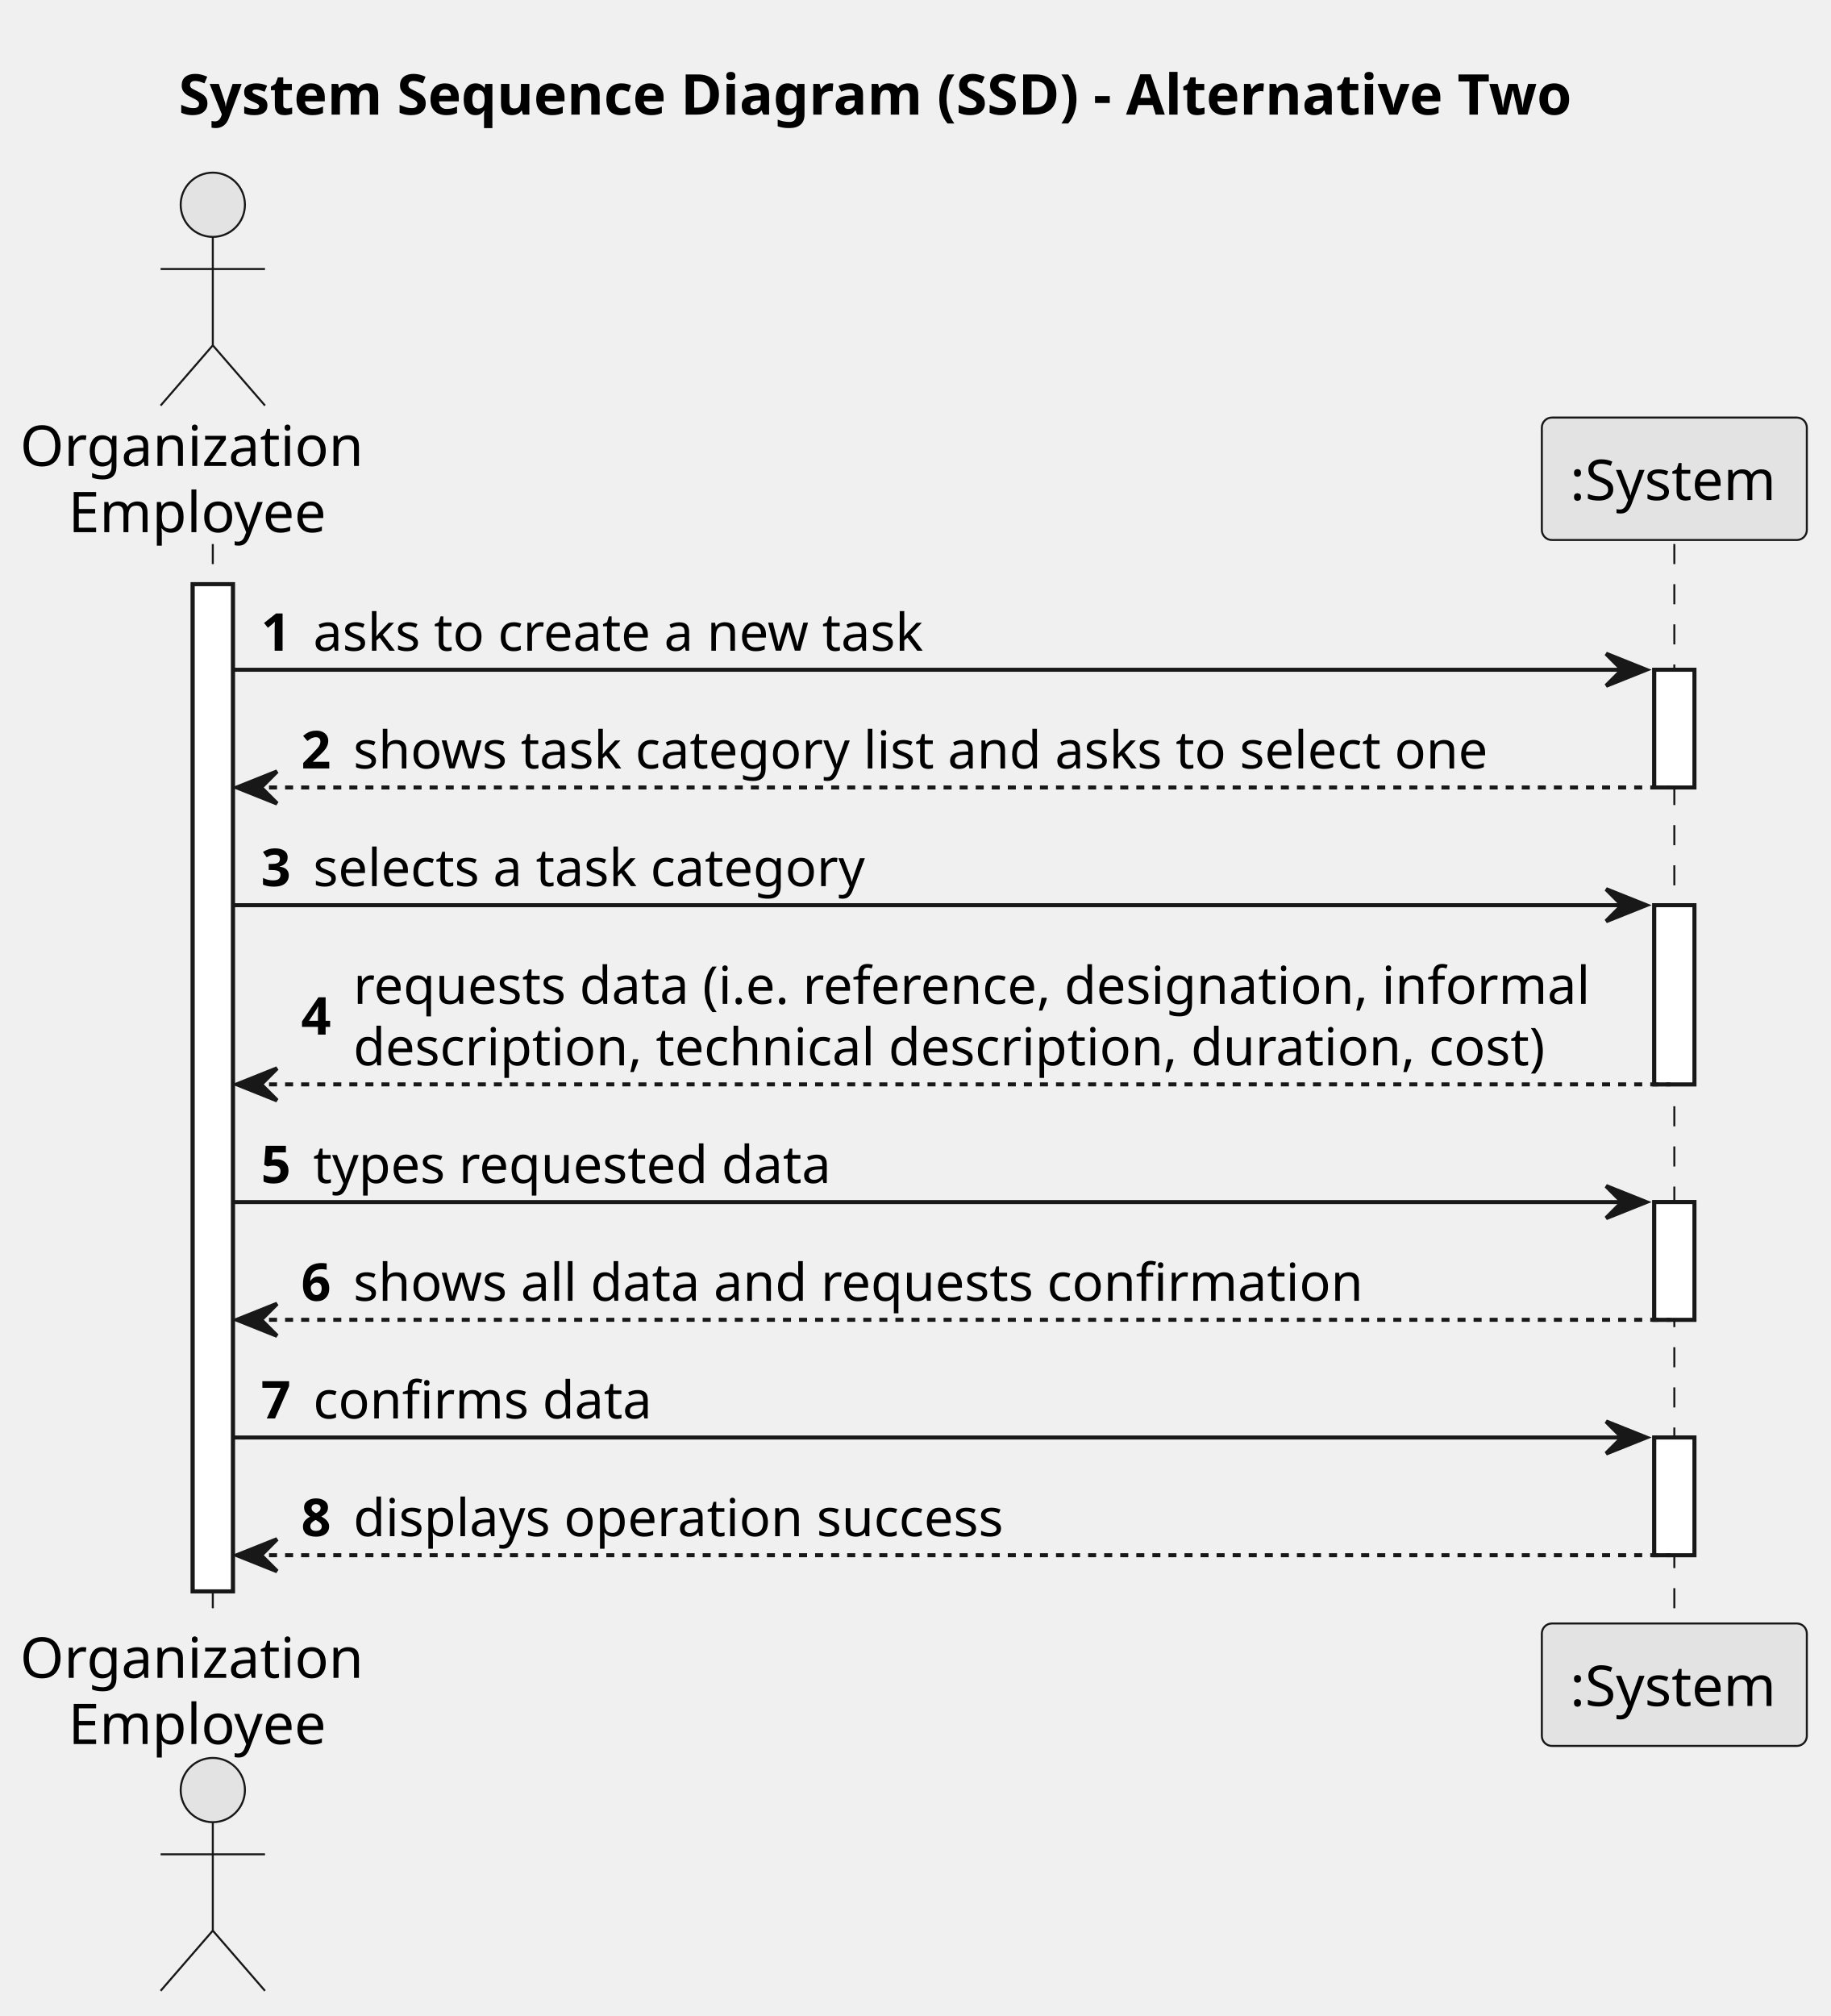
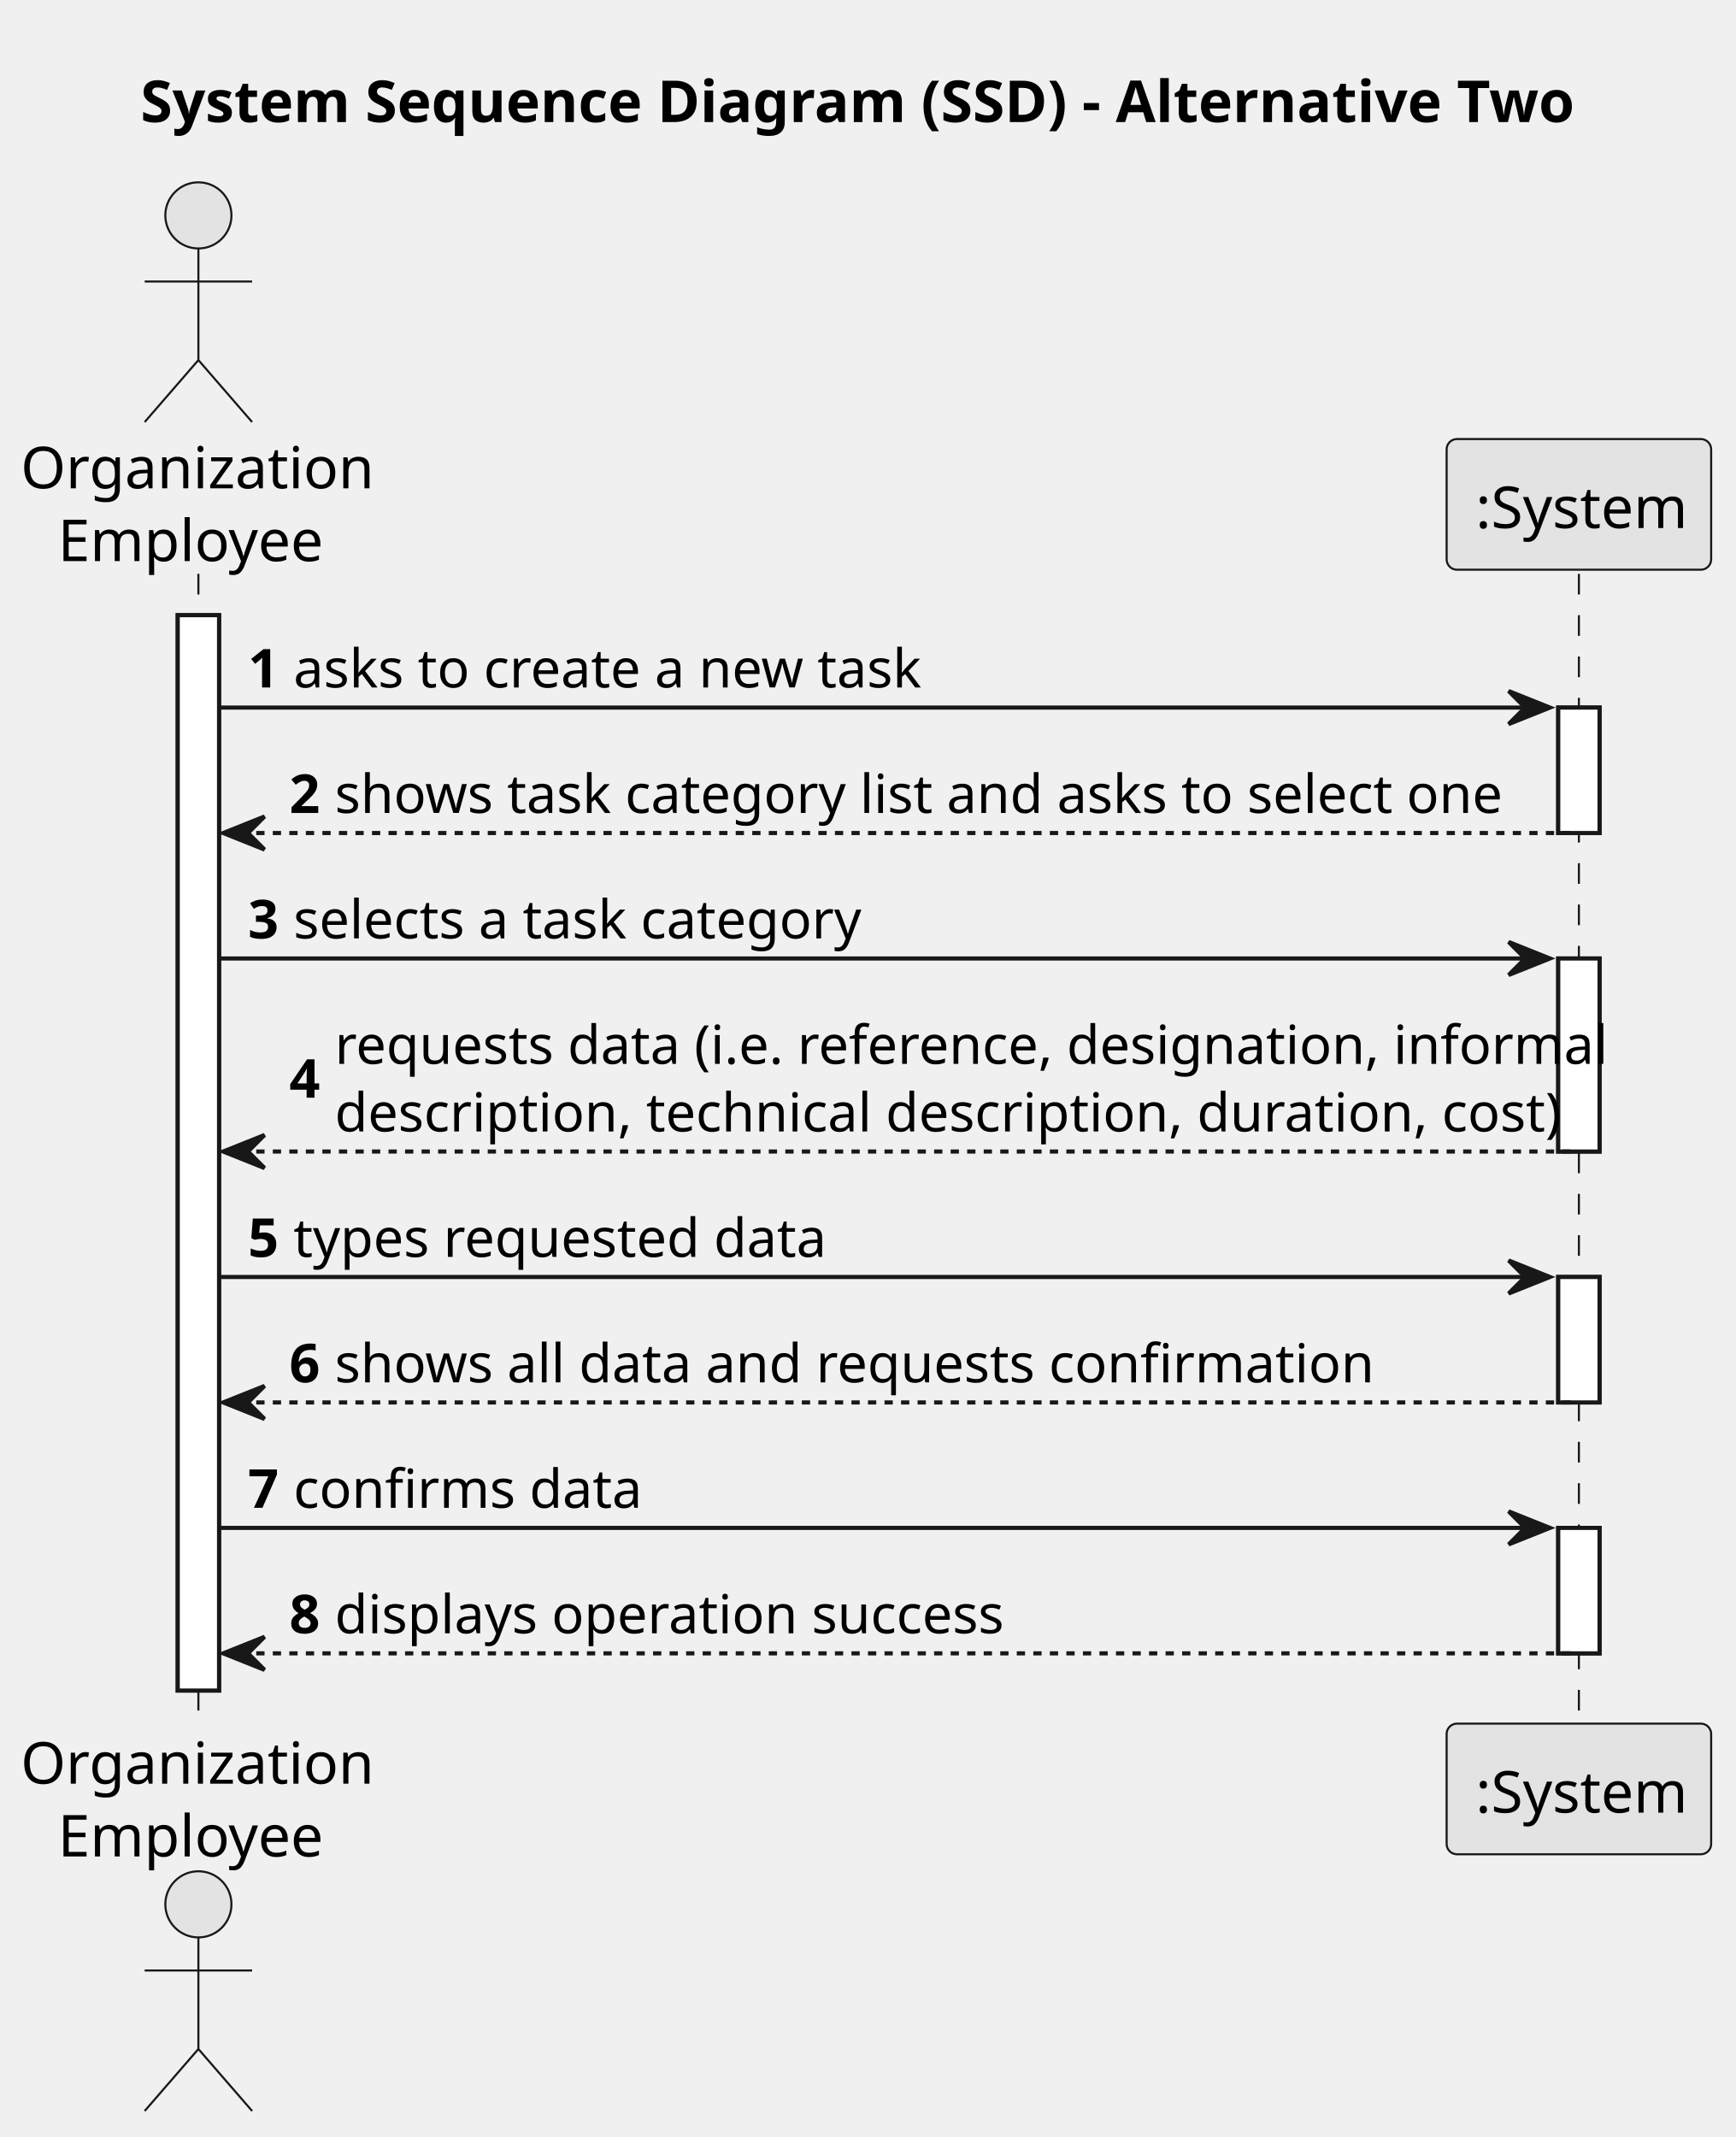
- <svg xmlns="http://www.w3.org/2000/svg" contentStyleType="text/css" height="502px" preserveAspectRatio="none" style="width:456px;height:502px;background:#FFFFFF;" version="1.1" viewBox="0 0 456 502" width="456px" zoomAndPan="magnify">
+ <svg xmlns="http://www.w3.org/2000/svg" contentStyleType="text/css" height="517px" preserveAspectRatio="none" style="width:420px;height:517px;background:#FFFFFF;" version="1.1" viewBox="0 0 420 517" width="420px" zoomAndPan="magnify">
  <defs />
  <g>
-     <text fill="#000000" font-family="sans-serif" font-size="14" font-weight="bold" lengthAdjust="spacing" textLength="365" x="44.5" y="28.535">System Sequence Diagram (SSD) - Alternative Two</text>
-     <rect fill="#FFFFFF" height="250.795" style="stroke:#181818;stroke-width:1.0;" width="10" x="48" y="145.465" />
-     <rect fill="#FFFFFF" height="29.311" style="stroke:#181818;stroke-width:1.0;" width="10" x="412" y="166.775" />
-     <rect fill="#FFFFFF" height="44.621" style="stroke:#181818;stroke-width:1.0;" width="10" x="412" y="225.397" />
-     <rect fill="#FFFFFF" height="29.311" style="stroke:#181818;stroke-width:1.0;" width="10" x="412" y="299.328" />
-     <rect fill="#FFFFFF" height="29.311" style="stroke:#181818;stroke-width:1.0;" width="10" x="412" y="357.949" />
-     <line style="stroke:#181818;stroke-width:0.5;stroke-dasharray:5.0,5.0;" x1="53" x2="53" y1="135.465" y2="405.26" />
-     <line style="stroke:#181818;stroke-width:0.5;stroke-dasharray:5.0,5.0;" x1="417" x2="417" y1="135.465" y2="405.26" />
-     <text fill="#000000" font-family="sans-serif" font-size="14" lengthAdjust="spacing" textLength="90" x="5" y="116.023">Organization</text>
-     <text fill="#000000" font-family="sans-serif" font-size="14" lengthAdjust="spacing" textLength="66" x="17" y="132.512">Employee</text>
-     <ellipse cx="53" cy="50.988" fill="#E3E3E3" rx="8" ry="8" style="stroke:#181818;stroke-width:0.5;" />
-     <path d="M53,58.988 L53,85.988 M40,66.988 L66,66.988 M53,85.988 L40,100.988 M53,85.988 L66,100.988 " fill="none" style="stroke:#181818;stroke-width:0.5;" />
-     <text fill="#000000" font-family="sans-serif" font-size="14" lengthAdjust="spacing" textLength="90" x="5" y="417.795">Organization</text>
-     <text fill="#000000" font-family="sans-serif" font-size="14" lengthAdjust="spacing" textLength="66" x="17" y="434.283">Employee</text>
-     <ellipse cx="53" cy="445.736" fill="#E3E3E3" rx="8" ry="8" style="stroke:#181818;stroke-width:0.5;" />
-     <path d="M53,453.736 L53,480.736 M40,461.736 L66,461.736 M53,480.736 L40,495.736 M53,480.736 L66,495.736 " fill="none" style="stroke:#181818;stroke-width:0.5;" />
-     <rect fill="#E3E3E3" height="30.488" rx="2.5" ry="2.5" style="stroke:#181818;stroke-width:0.5;" width="66" x="384" y="103.977" />
-     <text fill="#000000" font-family="sans-serif" font-size="14" lengthAdjust="spacing" textLength="52" x="391" y="124.512">:System</text>
-     <rect fill="#E3E3E3" height="30.488" rx="2.5" ry="2.5" style="stroke:#181818;stroke-width:0.5;" width="66" x="384" y="404.26" />
-     <text fill="#000000" font-family="sans-serif" font-size="14" lengthAdjust="spacing" textLength="52" x="391" y="424.795">:System</text>
-     <rect fill="#FFFFFF" height="250.795" style="stroke:#181818;stroke-width:1.0;" width="10" x="48" y="145.465" />
-     <rect fill="#FFFFFF" height="29.311" style="stroke:#181818;stroke-width:1.0;" width="10" x="412" y="166.775" />
-     <rect fill="#FFFFFF" height="44.621" style="stroke:#181818;stroke-width:1.0;" width="10" x="412" y="225.397" />
-     <rect fill="#FFFFFF" height="29.311" style="stroke:#181818;stroke-width:1.0;" width="10" x="412" y="299.328" />
-     <rect fill="#FFFFFF" height="29.311" style="stroke:#181818;stroke-width:1.0;" width="10" x="412" y="357.949" />
-     <polygon fill="#181818" points="400,162.775,410,166.775,400,170.775,404,166.775" style="stroke:#181818;stroke-width:1.0;" />
-     <line style="stroke:#181818;stroke-width:1.0;" x1="58" x2="406" y1="166.775" y2="166.775" />
-     <text fill="#000000" font-family="sans-serif" font-size="13" font-weight="bold" lengthAdjust="spacing" textLength="9" x="65" y="162.033">1</text>
-     <text fill="#000000" font-family="sans-serif" font-size="13" lengthAdjust="spacing" textLength="159" x="78" y="162.033">asks to create a new task</text>
-     <polygon fill="#181818" points="69,192.086,59,196.086,69,200.086,65,196.086" style="stroke:#181818;stroke-width:1.0;" />
-     <line style="stroke:#181818;stroke-width:1.0;stroke-dasharray:2.0,2.0;" x1="63" x2="416" y1="196.086" y2="196.086" />
-     <text fill="#000000" font-family="sans-serif" font-size="13" font-weight="bold" lengthAdjust="spacing" textLength="9" x="75" y="191.344">2</text>
-     <text fill="#000000" font-family="sans-serif" font-size="13" lengthAdjust="spacing" textLength="298" x="88" y="191.344">shows task category list and asks to select one</text>
-     <polygon fill="#181818" points="400,221.397,410,225.397,400,229.397,404,225.397" style="stroke:#181818;stroke-width:1.0;" />
-     <line style="stroke:#181818;stroke-width:1.0;" x1="58" x2="406" y1="225.397" y2="225.397" />
-     <text fill="#000000" font-family="sans-serif" font-size="13" font-weight="bold" lengthAdjust="spacing" textLength="9" x="65" y="220.654">3</text>
-     <text fill="#000000" font-family="sans-serif" font-size="13" lengthAdjust="spacing" textLength="144" x="78" y="220.654">selects a task category</text>
-     <polygon fill="#181818" points="69,266.018,59,270.018,69,274.018,65,270.018" style="stroke:#181818;stroke-width:1.0;" />
-     <line style="stroke:#181818;stroke-width:1.0;stroke-dasharray:2.0,2.0;" x1="63" x2="416" y1="270.018" y2="270.018" />
-     <text fill="#000000" font-family="sans-serif" font-size="13" font-weight="bold" lengthAdjust="spacing" textLength="9" x="75" y="257.62">4</text>
-     <text fill="#000000" font-family="sans-serif" font-size="13" lengthAdjust="spacing" textLength="317" x="88" y="249.965">requests data (i.e. reference, designation, informal</text>
-     <text fill="#000000" font-family="sans-serif" font-size="13" lengthAdjust="spacing" textLength="311" x="88" y="265.275">description, technical description, duration, cost)</text>
-     <polygon fill="#181818" points="400,295.328,410,299.328,400,303.328,404,299.328" style="stroke:#181818;stroke-width:1.0;" />
-     <line style="stroke:#181818;stroke-width:1.0;" x1="58" x2="406" y1="299.328" y2="299.328" />
-     <text fill="#000000" font-family="sans-serif" font-size="13" font-weight="bold" lengthAdjust="spacing" textLength="9" x="65" y="294.586">5</text>
-     <text fill="#000000" font-family="sans-serif" font-size="13" lengthAdjust="spacing" textLength="131" x="78" y="294.586">types requested data</text>
-     <polygon fill="#181818" points="69,324.639,59,328.639,69,332.639,65,328.639" style="stroke:#181818;stroke-width:1.0;" />
-     <line style="stroke:#181818;stroke-width:1.0;stroke-dasharray:2.0,2.0;" x1="63" x2="416" y1="328.639" y2="328.639" />
-     <text fill="#000000" font-family="sans-serif" font-size="13" font-weight="bold" lengthAdjust="spacing" textLength="9" x="75" y="323.897">6</text>
-     <text fill="#000000" font-family="sans-serif" font-size="13" lengthAdjust="spacing" textLength="260" x="88" y="323.897">shows all data and requests confirmation</text>
-     <polygon fill="#181818" points="400,353.949,410,357.949,400,361.949,404,357.949" style="stroke:#181818;stroke-width:1.0;" />
-     <line style="stroke:#181818;stroke-width:1.0;" x1="58" x2="406" y1="357.949" y2="357.949" />
-     <text fill="#000000" font-family="sans-serif" font-size="13" font-weight="bold" lengthAdjust="spacing" textLength="9" x="65" y="353.207">7</text>
-     <text fill="#000000" font-family="sans-serif" font-size="13" lengthAdjust="spacing" textLength="87" x="78" y="353.207">confirms data</text>
-     <polygon fill="#181818" points="69,383.26,59,387.26,69,391.26,65,387.26" style="stroke:#181818;stroke-width:1.0;" />
-     <line style="stroke:#181818;stroke-width:1.0;stroke-dasharray:2.0,2.0;" x1="63" x2="416" y1="387.26" y2="387.26" />
-     <text fill="#000000" font-family="sans-serif" font-size="13" font-weight="bold" lengthAdjust="spacing" textLength="9" x="75" y="382.518">8</text>
-     <text fill="#000000" font-family="sans-serif" font-size="13" lengthAdjust="spacing" textLength="170" x="88" y="382.518">displays operation success</text>
+     <text fill="#000000" font-family="sans-serif" font-size="14" font-weight="bold" lengthAdjust="spacing" textLength="350" x="34" y="29.533">System Sequence Diagram (SSD) - Alternative Two</text>
+     <rect fill="#FFFFFF" height="260.164" style="stroke:#181818;stroke-width:1.0;" width="10" x="43" y="148.828" />
+     <rect fill="#FFFFFF" height="30.352" style="stroke:#181818;stroke-width:1.0;" width="10" x="377" y="171.18" />
+     <rect fill="#FFFFFF" height="46.703" style="stroke:#181818;stroke-width:1.0;" width="10" x="377" y="231.883" />
+     <rect fill="#FFFFFF" height="30.352" style="stroke:#181818;stroke-width:1.0;" width="10" x="377" y="308.938" />
+     <rect fill="#FFFFFF" height="30.352" style="stroke:#181818;stroke-width:1.0;" width="10" x="377" y="369.641" />
+     <line style="stroke:#181818;stroke-width:0.5;stroke-dasharray:5.0,5.0;" x1="48" x2="48" y1="138.828" y2="417.992" />
+     <line style="stroke:#181818;stroke-width:0.5;stroke-dasharray:5.0,5.0;" x1="382" x2="382" y1="138.828" y2="417.992" />
+     <text fill="#000000" font-family="sans-serif" font-size="14" lengthAdjust="spacing" textLength="80" x="5" y="118.143">Organization</text>
+     <text fill="#000000" font-family="sans-serif" font-size="14" lengthAdjust="spacing" textLength="62" x="14" y="135.752">Employee</text>
+     <ellipse cx="48" cy="52.109" fill="#E3E3E3" rx="8" ry="8" style="stroke:#181818;stroke-width:0.5;" />
+     <path d="M48,60.109 L48,87.109 M35,68.109 L61,68.109 M48,87.109 L35,102.109 M48,87.109 L61,102.109 " fill="none" style="stroke:#181818;stroke-width:0.5;" />
+     <text fill="#000000" font-family="sans-serif" font-size="14" lengthAdjust="spacing" textLength="80" x="5" y="431.525">Organization</text>
+     <text fill="#000000" font-family="sans-serif" font-size="14" lengthAdjust="spacing" textLength="62" x="14" y="449.135">Employee</text>
+     <ellipse cx="48" cy="460.711" fill="#E3E3E3" rx="8" ry="8" style="stroke:#181818;stroke-width:0.5;" />
+     <path d="M48,468.711 L48,495.711 M35,476.711 L61,476.711 M48,495.711 L35,510.711 M48,495.711 L61,510.711 " fill="none" style="stroke:#181818;stroke-width:0.5;" />
+     <rect fill="#E3E3E3" height="31.609" rx="2.5" ry="2.5" style="stroke:#181818;stroke-width:0.5;" width="64" x="350" y="106.219" />
+     <text fill="#000000" font-family="sans-serif" font-size="14" lengthAdjust="spacing" textLength="50" x="357" y="127.752">:System</text>
+     <rect fill="#E3E3E3" height="31.609" rx="2.5" ry="2.5" style="stroke:#181818;stroke-width:0.5;" width="64" x="350" y="416.992" />
+     <text fill="#000000" font-family="sans-serif" font-size="14" lengthAdjust="spacing" textLength="50" x="357" y="438.525">:System</text>
+     <rect fill="#FFFFFF" height="260.164" style="stroke:#181818;stroke-width:1.0;" width="10" x="43" y="148.828" />
+     <rect fill="#FFFFFF" height="30.352" style="stroke:#181818;stroke-width:1.0;" width="10" x="377" y="171.18" />
+     <rect fill="#FFFFFF" height="46.703" style="stroke:#181818;stroke-width:1.0;" width="10" x="377" y="231.883" />
+     <rect fill="#FFFFFF" height="30.352" style="stroke:#181818;stroke-width:1.0;" width="10" x="377" y="308.938" />
+     <rect fill="#FFFFFF" height="30.352" style="stroke:#181818;stroke-width:1.0;" width="10" x="377" y="369.641" />
+     <polygon fill="#181818" points="365,167.18,375,171.18,365,175.18,369,171.18" style="stroke:#181818;stroke-width:1.0;" />
+     <line style="stroke:#181818;stroke-width:1.0;" x1="53" x2="371" y1="171.18" y2="171.18" />
+     <text fill="#000000" font-family="sans-serif" font-size="13" font-weight="bold" lengthAdjust="spacing" textLength="7" x="60" y="166.323">1</text>
+     <text fill="#000000" font-family="sans-serif" font-size="13" lengthAdjust="spacing" textLength="150" x="71" y="166.323">asks to create a new task</text>
+     <polygon fill="#181818" points="64,197.531,54,201.531,64,205.531,60,201.531" style="stroke:#181818;stroke-width:1.0;" />
+     <line style="stroke:#181818;stroke-width:1.0;stroke-dasharray:2.0,2.0;" x1="58" x2="381" y1="201.531" y2="201.531" />
+     <text fill="#000000" font-family="sans-serif" font-size="13" font-weight="bold" lengthAdjust="spacing" textLength="7" x="70" y="196.675">2</text>
+     <text fill="#000000" font-family="sans-serif" font-size="13" lengthAdjust="spacing" textLength="277" x="81" y="196.675">shows task category list and asks to select one</text>
+     <polygon fill="#181818" points="365,227.883,375,231.883,365,235.883,369,231.883" style="stroke:#181818;stroke-width:1.0;" />
+     <line style="stroke:#181818;stroke-width:1.0;" x1="53" x2="371" y1="231.883" y2="231.883" />
+     <text fill="#000000" font-family="sans-serif" font-size="13" font-weight="bold" lengthAdjust="spacing" textLength="7" x="60" y="227.026">3</text>
+     <text fill="#000000" font-family="sans-serif" font-size="13" lengthAdjust="spacing" textLength="136" x="71" y="227.026">selects a task category</text>
+     <polygon fill="#181818" points="64,274.586,54,278.586,64,282.586,60,278.586" style="stroke:#181818;stroke-width:1.0;" />
+     <line style="stroke:#181818;stroke-width:1.0;stroke-dasharray:2.0,2.0;" x1="58" x2="381" y1="278.586" y2="278.586" />
+     <text fill="#000000" font-family="sans-serif" font-size="13" font-weight="bold" lengthAdjust="spacing" textLength="7" x="70" y="265.554">4</text>
+     <text fill="#000000" font-family="sans-serif" font-size="13" lengthAdjust="spacing" textLength="289" x="81" y="257.378">requests data (i.e. reference, designation, informal</text>
+     <text fill="#000000" font-family="sans-serif" font-size="13" lengthAdjust="spacing" textLength="281" x="81" y="273.729">description, technical description, duration, cost)</text>
+     <polygon fill="#181818" points="365,304.938,375,308.938,365,312.938,369,308.938" style="stroke:#181818;stroke-width:1.0;" />
+     <line style="stroke:#181818;stroke-width:1.0;" x1="53" x2="371" y1="308.938" y2="308.938" />
+     <text fill="#000000" font-family="sans-serif" font-size="13" font-weight="bold" lengthAdjust="spacing" textLength="7" x="60" y="304.081">5</text>
+     <text fill="#000000" font-family="sans-serif" font-size="13" lengthAdjust="spacing" textLength="122" x="71" y="304.081">types requested data</text>
+     <polygon fill="#181818" points="64,335.289,54,339.289,64,343.289,60,339.289" style="stroke:#181818;stroke-width:1.0;" />
+     <line style="stroke:#181818;stroke-width:1.0;stroke-dasharray:2.0,2.0;" x1="58" x2="381" y1="339.289" y2="339.289" />
+     <text fill="#000000" font-family="sans-serif" font-size="13" font-weight="bold" lengthAdjust="spacing" textLength="7" x="70" y="334.433">6</text>
+     <text fill="#000000" font-family="sans-serif" font-size="13" lengthAdjust="spacing" textLength="236" x="81" y="334.433">shows all data and requests confirmation</text>
+     <polygon fill="#181818" points="365,365.641,375,369.641,365,373.641,369,369.641" style="stroke:#181818;stroke-width:1.0;" />
+     <line style="stroke:#181818;stroke-width:1.0;" x1="53" x2="371" y1="369.641" y2="369.641" />
+     <text fill="#000000" font-family="sans-serif" font-size="13" font-weight="bold" lengthAdjust="spacing" textLength="7" x="60" y="364.784">7</text>
+     <text fill="#000000" font-family="sans-serif" font-size="13" lengthAdjust="spacing" textLength="78" x="71" y="364.784">confirms data</text>
+     <polygon fill="#181818" points="64,395.992,54,399.992,64,403.992,60,399.992" style="stroke:#181818;stroke-width:1.0;" />
+     <line style="stroke:#181818;stroke-width:1.0;stroke-dasharray:2.0,2.0;" x1="58" x2="381" y1="399.992" y2="399.992" />
+     <text fill="#000000" font-family="sans-serif" font-size="13" font-weight="bold" lengthAdjust="spacing" textLength="7" x="70" y="395.136">8</text>
+     <text fill="#000000" font-family="sans-serif" font-size="13" lengthAdjust="spacing" textLength="158" x="81" y="395.136">displays operation success</text>
  </g>
</svg>
